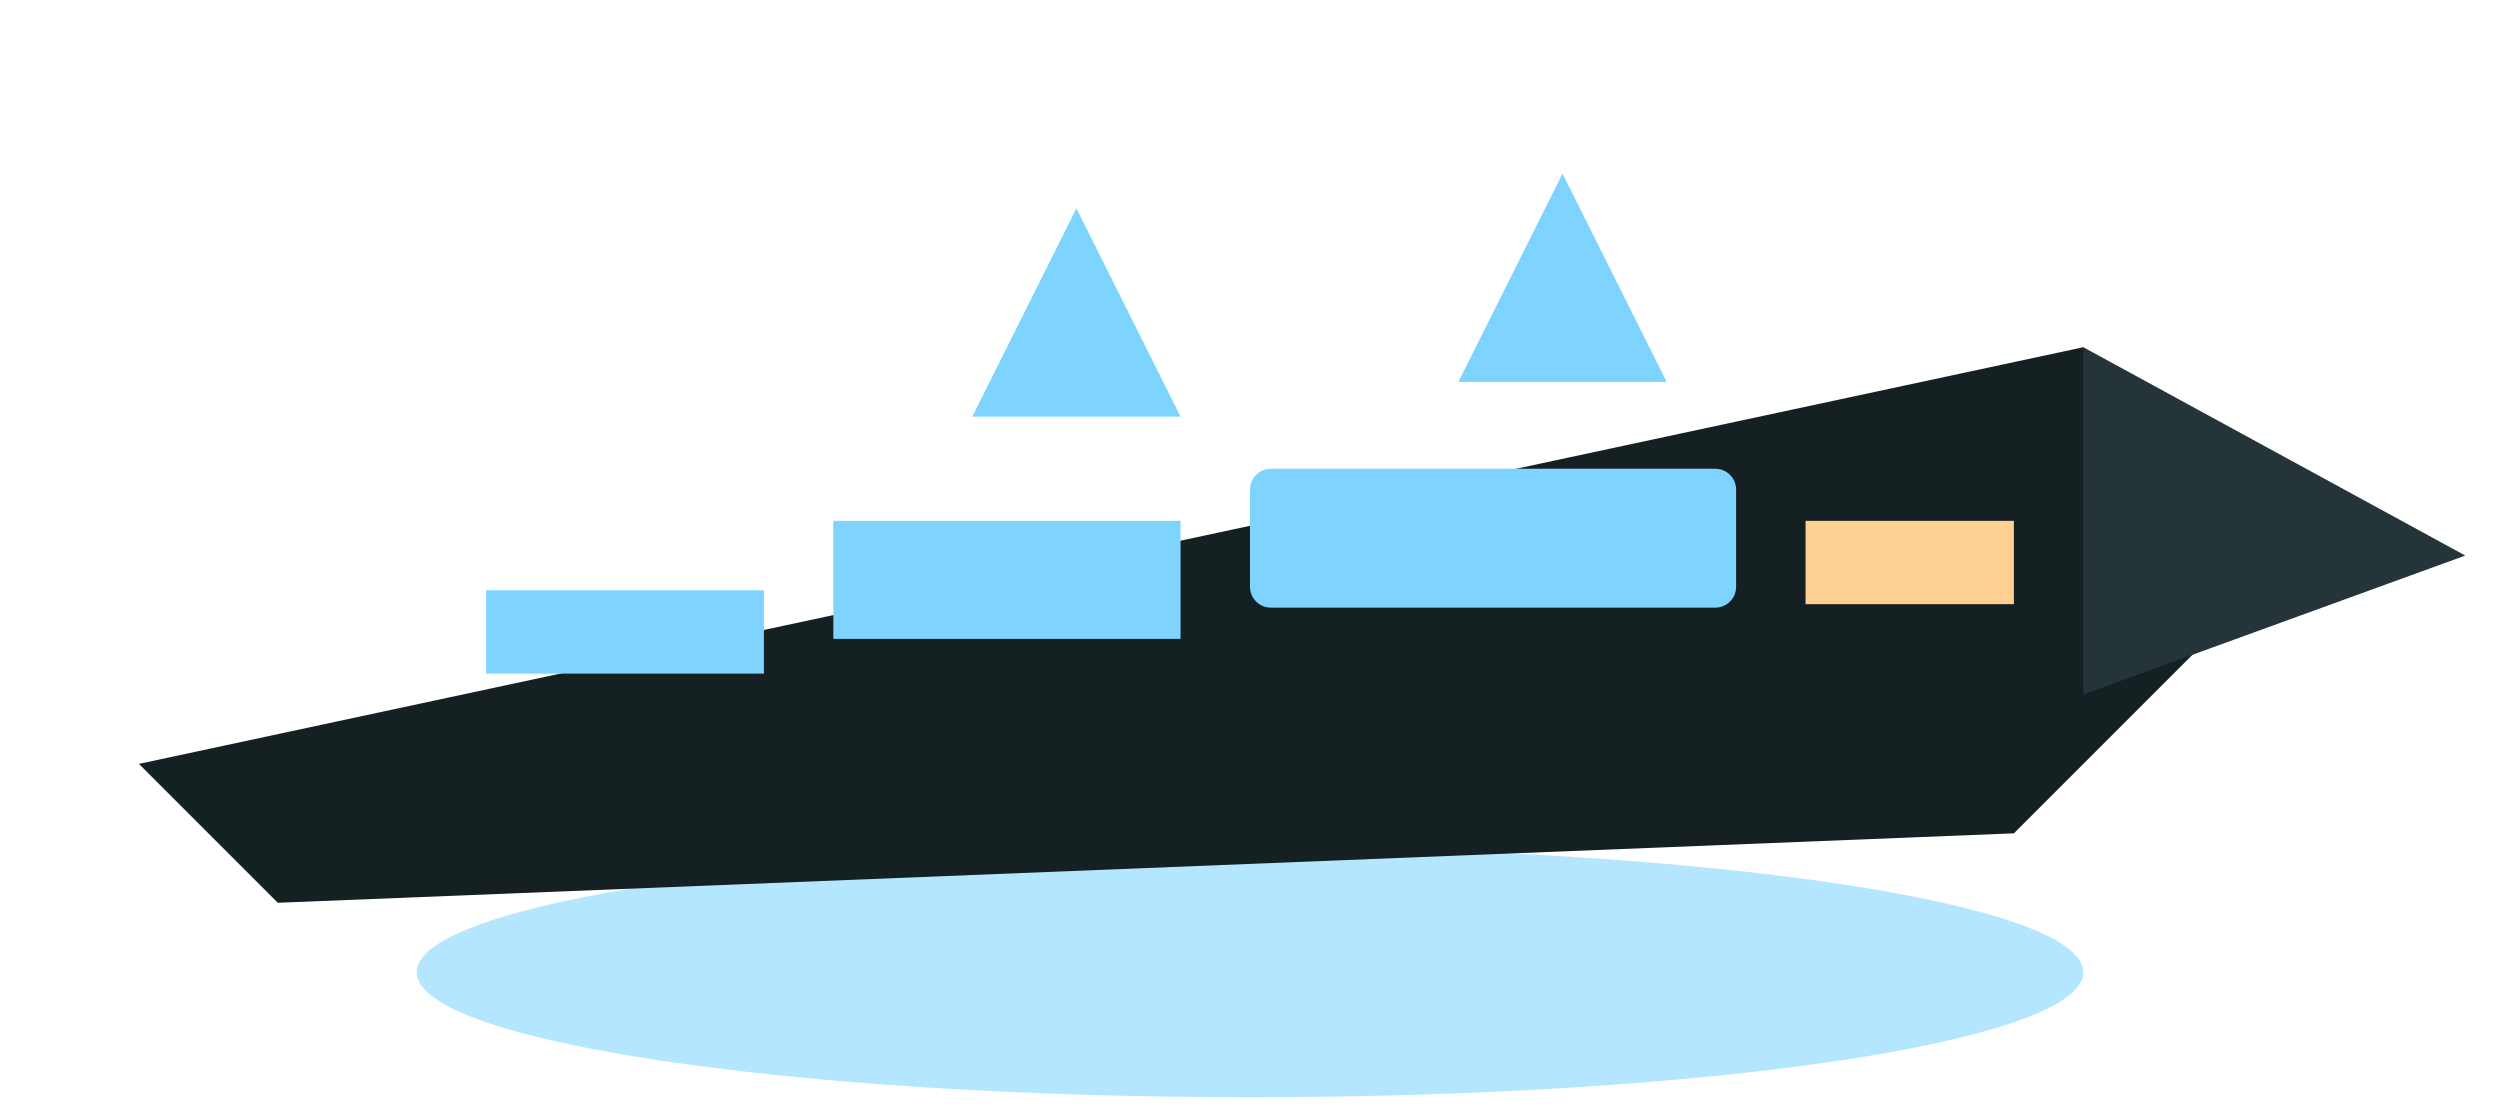
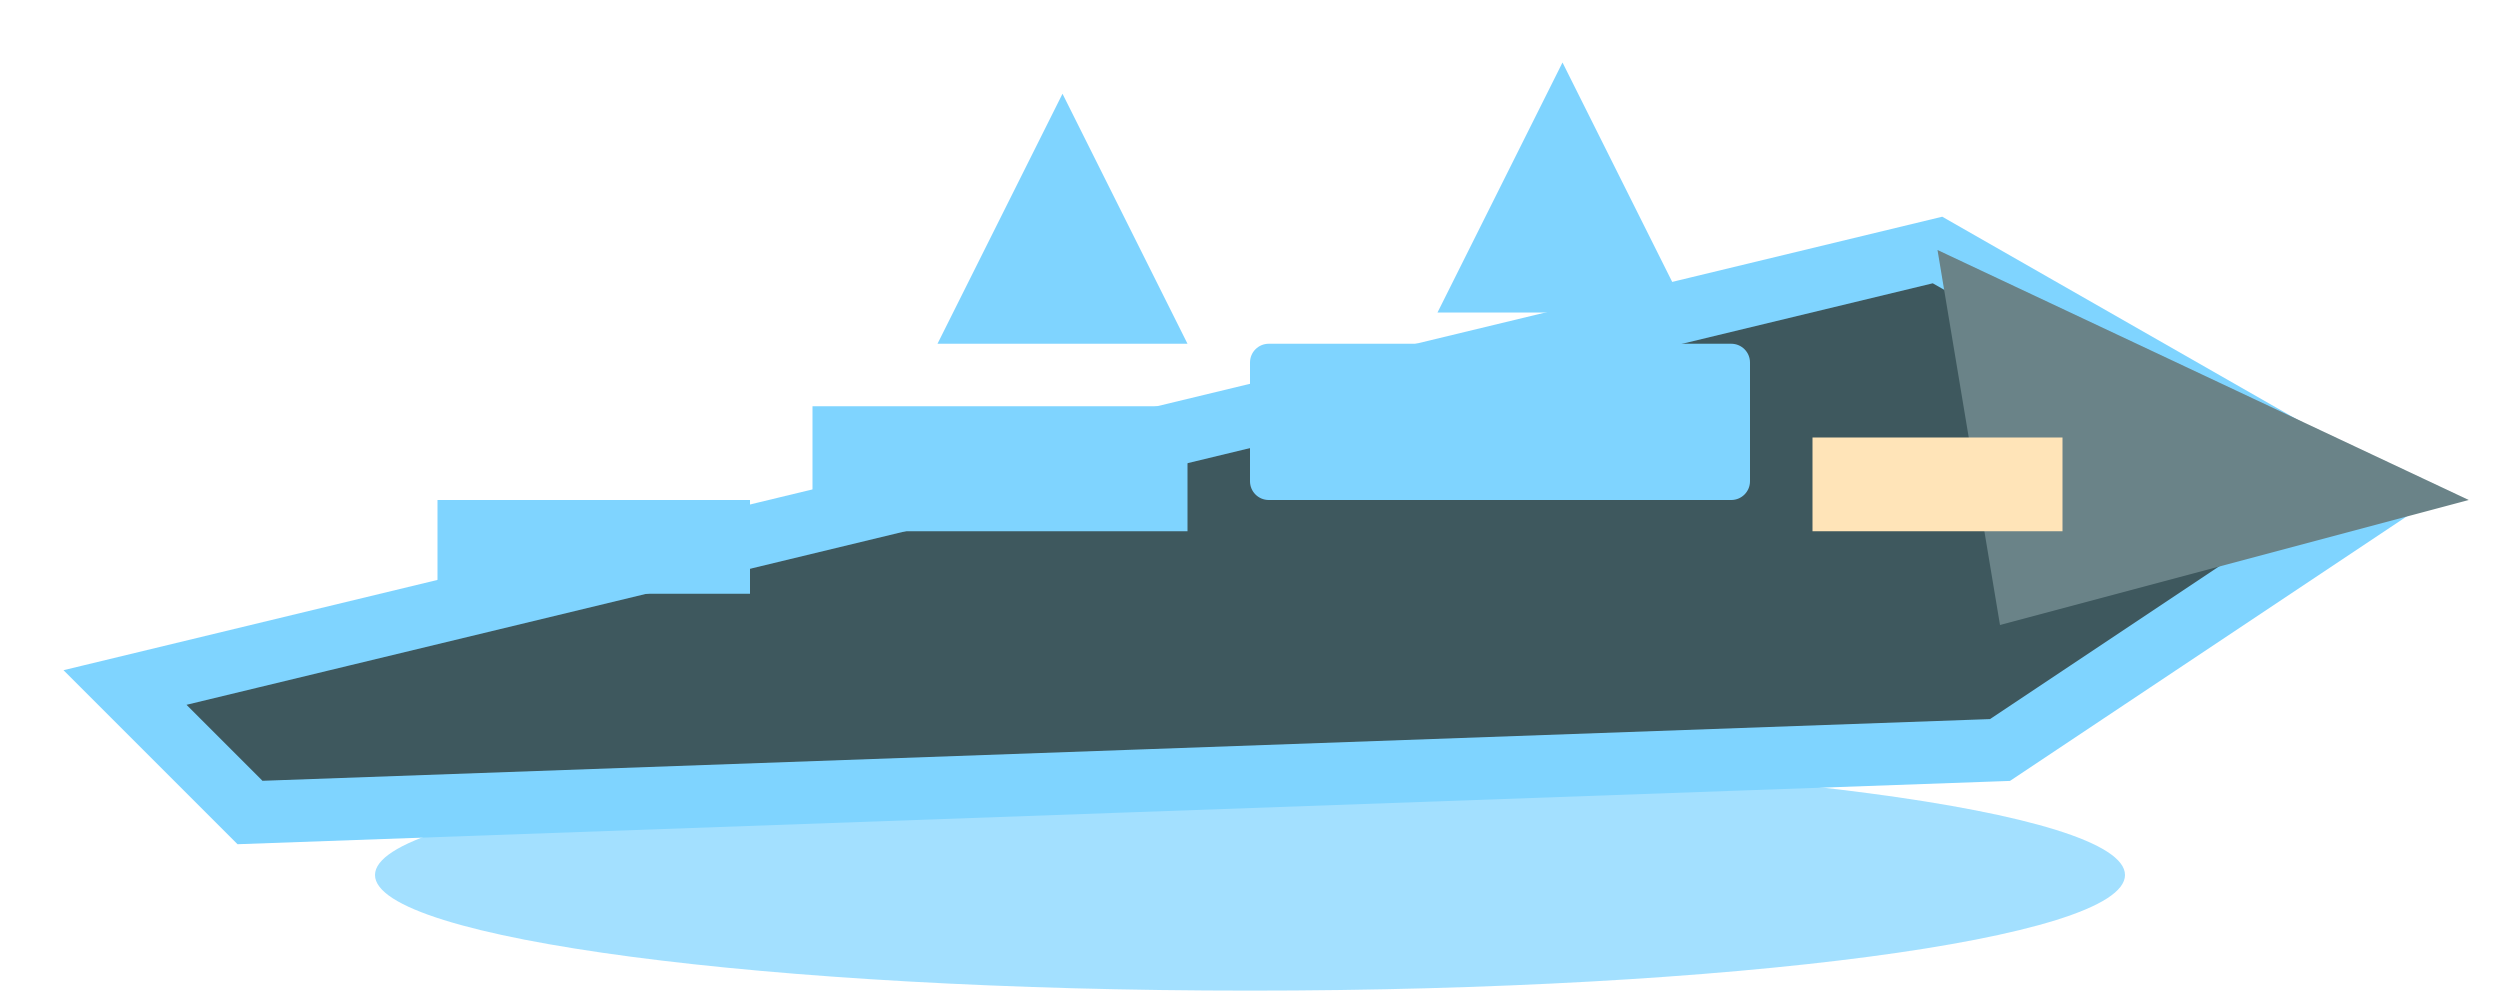
- <svg xmlns="http://www.w3.org/2000/svg" width="72" height="32" viewBox="0 0 72 32" fill="none">
-   <ellipse cx="36" cy="28" rx="24" ry="3.6" fill="#7fd4ff" opacity=".58" />
-   <path d="M4 22 L60 10 L66 16 L58 24 L8 26 Z" fill="#152022" />
-   <path d="M60 10 L71 16 L60 20 Z" fill="#243438" />
-   <rect x="14" y="17" width="8" height="2.4" fill="#7fd4ff" />
-   <rect x="24" y="15" width="10" height="3.4" fill="#7fd4ff" />
-   <rect x="36" y="13.5" width="14" height="4" rx=".6" fill="#7fd4ff" />
-   <rect x="52" y="15" width="6" height="2.4" fill="#ffd192" />
-   <path d="M28 12 L31 6 L34 12" fill="#7fd4ff" />
-   <path d="M42 11 L45 5 L48 11" fill="#7fd4ff" />
+ <svg xmlns="http://www.w3.org/2000/svg" width="80" height="32" viewBox="0 0 80 32" fill="none">
+   <ellipse cx="40" cy="28" rx="28" ry="3.7" fill="#7fd4ff" opacity=".72" />
+   <path d="M4 22 L62 8 L76 16 L64 24 L8 26 Z" fill="#3e585e" stroke="#7fd4ff" stroke-width="2" />
+   <path d="M62 8 L79 16 L64 20 Z" fill="#6a8388" />
+   <rect x="14" y="16" width="10" height="3" fill="#7fd4ff" />
+   <rect x="26" y="13" width="12" height="4" fill="#7fd4ff" />
+   <rect x="40" y="11" width="16" height="5" rx=".6" fill="#7fd4ff" />
+   <rect x="58" y="14" width="8" height="3" fill="#ffe4b8" />
+   <path d="M30 11 L34 3 L38 11" fill="#7fd4ff" />
+   <path d="M46 10 L50 2 L54 10" fill="#7fd4ff" />
</svg>
